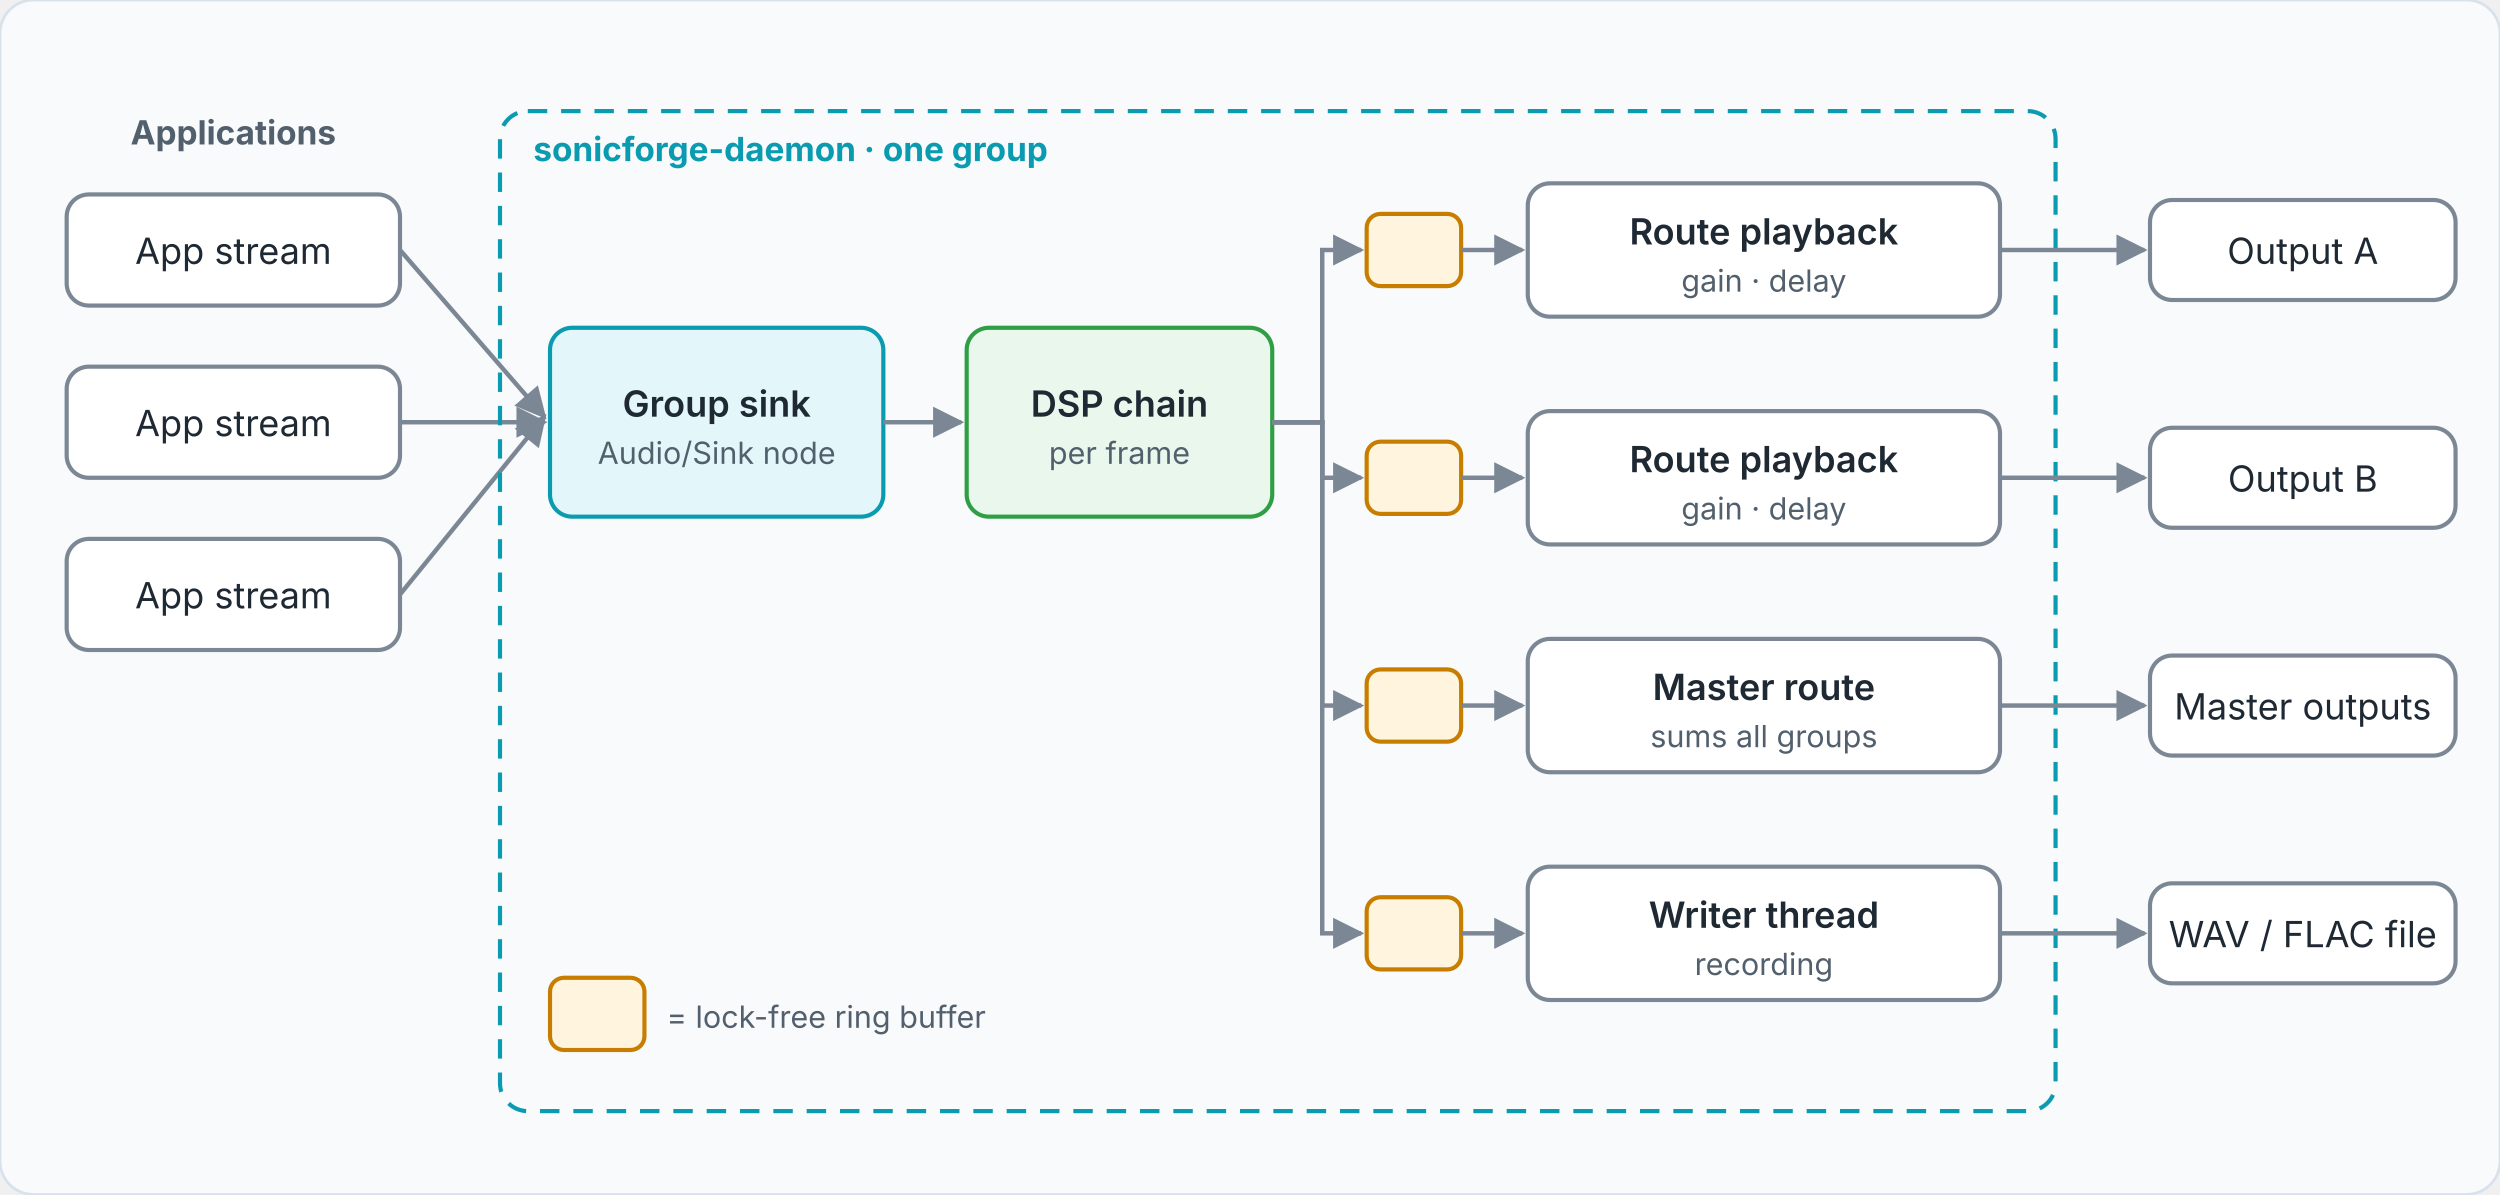
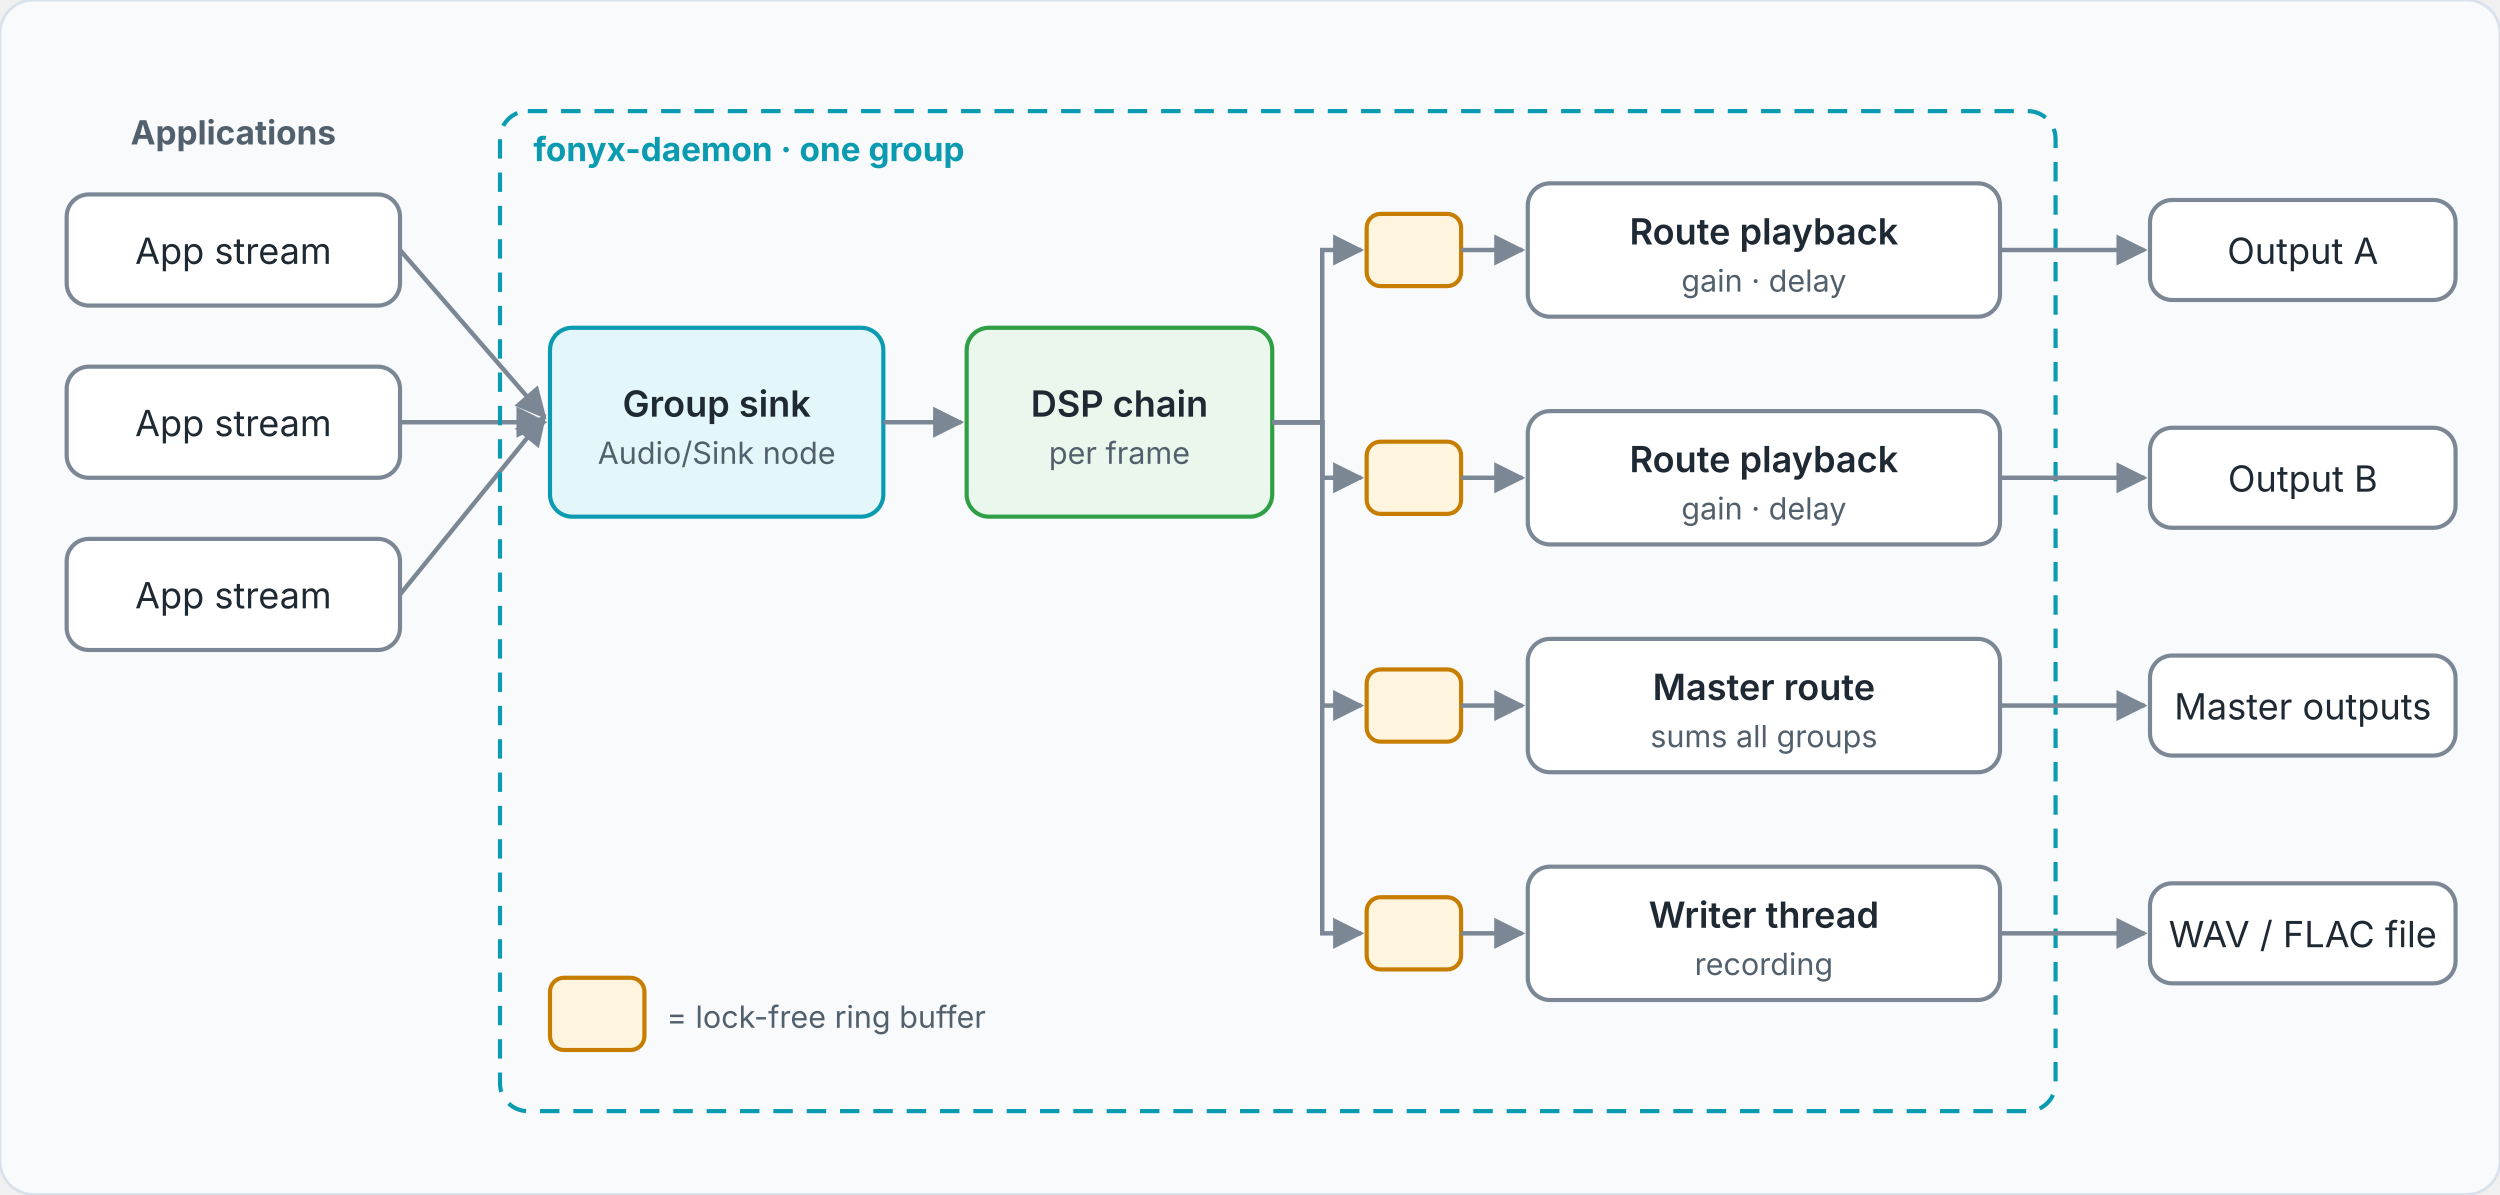
<svg xmlns="http://www.w3.org/2000/svg" viewBox="0 0 900 430" width="900" height="430" font-family="Inter, 'Segoe UI', Helvetica, Arial, sans-serif" role="img" aria-label="Audio signal flow through one group">
  <defs>
    <marker id="a" viewBox="0 0 10 10" refX="9" refY="5" markerWidth="7" markerHeight="7" orient="auto-start-reverse">
      <path d="M0 0L10 5L0 10z" fill="#7b8794" />
    </marker>
  </defs>
  <rect width="900" height="430" rx="12" fill="#f8fafc" stroke="#d9e2ec" />
  <rect x="24" y="70" width="120" height="40" rx="8" fill="#ffffff" stroke="#7b8794" stroke-width="1.5" />
  <text x="84.0" y="95.0" font-size="13" font-weight="400" fill="#1f2933" text-anchor="middle">App stream</text>
  <path d="M144 90 L196 150" fill="none" stroke="#7b8794" stroke-width="1.6" marker-end="url(#a)" />
  <rect x="24" y="132" width="120" height="40" rx="8" fill="#ffffff" stroke="#7b8794" stroke-width="1.5" />
  <text x="84.0" y="157.0" font-size="13" font-weight="400" fill="#1f2933" text-anchor="middle">App stream</text>
  <path d="M144 152 L196 152" fill="none" stroke="#7b8794" stroke-width="1.6" marker-end="url(#a)" />
  <rect x="24" y="194" width="120" height="40" rx="8" fill="#ffffff" stroke="#7b8794" stroke-width="1.5" />
  <text x="84.0" y="219.0" font-size="13" font-weight="400" fill="#1f2933" text-anchor="middle">App stream</text>
  <path d="M144 214 L196 150" fill="none" stroke="#7b8794" stroke-width="1.6" marker-end="url(#a)" />
  <text x="84" y="52" font-size="12" font-weight="700" fill="#52606d" text-anchor="middle">Applications</text>
  <rect x="180" y="40" width="560" height="360" rx="10" fill="none" stroke="#0b9bb0" stroke-width="1.5" stroke-dasharray="7 5" />
-   <text x="192" y="58" font-size="12" font-weight="700" fill="#0b9bb0" text-anchor="start">sonicforge-daemon · one group</text>
+   <text x="192" y="58" font-size="12" font-weight="700" fill="#0b9bb0" text-anchor="start">fonyx-daemon · one group</text>
  <rect x="198" y="118" width="120" height="68" rx="8" fill="#e3f6f9" stroke="#0b9bb0" stroke-width="1.5" />
  <text x="258.0" y="150.0" font-size="13" font-weight="600" fill="#1f2933" text-anchor="middle">Group sink</text>
  <text x="258.0" y="167.0" font-size="11" font-weight="400" fill="#52606d" text-anchor="middle">Audio/Sink node</text>
  <path d="M318 152 L346 152" fill="none" stroke="#7b8794" stroke-width="1.6" marker-end="url(#a)" />
  <rect x="348" y="118" width="110" height="68" rx="8" fill="#e9f7ec" stroke="#2f9e44" stroke-width="1.5" />
  <text x="403.0" y="150.0" font-size="13" font-weight="600" fill="#1f2933" text-anchor="middle">DSP chain</text>
  <text x="403.0" y="167.0" font-size="11" font-weight="400" fill="#52606d" text-anchor="middle">per frame</text>
  <path d="M458 152 L476 152 L476 90 L490 90" fill="none" stroke="#7b8794" stroke-width="1.6" marker-end="url(#a)" />
  <path d="M458 152 L476 152 L476 172 L490 172" fill="none" stroke="#7b8794" stroke-width="1.6" marker-end="url(#a)" />
  <path d="M458 152 L476 152 L476 254 L490 254" fill="none" stroke="#7b8794" stroke-width="1.6" marker-end="url(#a)" />
  <path d="M458 152 L476 152 L476 336 L490 336" fill="none" stroke="#7b8794" stroke-width="1.6" marker-end="url(#a)" />
  <rect x="492" y="77" width="34" height="26" rx="5" fill="#fff4de" stroke="#c77d00" stroke-width="1.5" />
  <path d="M526 90 L548 90" fill="none" stroke="#7b8794" stroke-width="1.6" marker-end="url(#a)" />
  <rect x="492" y="159" width="34" height="26" rx="5" fill="#fff4de" stroke="#c77d00" stroke-width="1.5" />
  <path d="M526 172 L548 172" fill="none" stroke="#7b8794" stroke-width="1.6" marker-end="url(#a)" />
  <rect x="492" y="241" width="34" height="26" rx="5" fill="#fff4de" stroke="#c77d00" stroke-width="1.5" />
  <path d="M526 254 L548 254" fill="none" stroke="#7b8794" stroke-width="1.6" marker-end="url(#a)" />
  <rect x="492" y="323" width="34" height="26" rx="5" fill="#fff4de" stroke="#c77d00" stroke-width="1.5" />
  <path d="M526 336 L548 336" fill="none" stroke="#7b8794" stroke-width="1.6" marker-end="url(#a)" />
  <rect x="550" y="66" width="170" height="48" rx="8" fill="#ffffff" stroke="#7b8794" stroke-width="1.5" />
  <text x="635.0" y="88.0" font-size="13" font-weight="600" fill="#1f2933" text-anchor="middle">Route playback</text>
  <text x="635.0" y="105.0" font-size="11" font-weight="400" fill="#52606d" text-anchor="middle">gain · delay</text>
  <path d="M720 90 L772 90" fill="none" stroke="#7b8794" stroke-width="1.6" marker-end="url(#a)" />
  <rect x="774" y="72" width="110" height="36" rx="8" fill="#ffffff" stroke="#7b8794" stroke-width="1.5" />
  <text x="829.0" y="95.0" font-size="13" font-weight="400" fill="#1f2933" text-anchor="middle">Output A</text>
  <rect x="550" y="148" width="170" height="48" rx="8" fill="#ffffff" stroke="#7b8794" stroke-width="1.5" />
  <text x="635.0" y="170.0" font-size="13" font-weight="600" fill="#1f2933" text-anchor="middle">Route playback</text>
  <text x="635.0" y="187.0" font-size="11" font-weight="400" fill="#52606d" text-anchor="middle">gain · delay</text>
  <path d="M720 172 L772 172" fill="none" stroke="#7b8794" stroke-width="1.6" marker-end="url(#a)" />
  <rect x="774" y="154" width="110" height="36" rx="8" fill="#ffffff" stroke="#7b8794" stroke-width="1.5" />
  <text x="829.0" y="177.0" font-size="13" font-weight="400" fill="#1f2933" text-anchor="middle">Output B</text>
  <rect x="550" y="230" width="170" height="48" rx="8" fill="#ffffff" stroke="#7b8794" stroke-width="1.5" />
  <text x="635.0" y="252.0" font-size="13" font-weight="600" fill="#1f2933" text-anchor="middle">Master route</text>
  <text x="635.0" y="269.0" font-size="11" font-weight="400" fill="#52606d" text-anchor="middle">sums all groups</text>
  <path d="M720 254 L772 254" fill="none" stroke="#7b8794" stroke-width="1.6" marker-end="url(#a)" />
  <rect x="774" y="236" width="110" height="36" rx="8" fill="#ffffff" stroke="#7b8794" stroke-width="1.5" />
  <text x="829.0" y="259.0" font-size="13" font-weight="400" fill="#1f2933" text-anchor="middle">Master outputs</text>
  <rect x="550" y="312" width="170" height="48" rx="8" fill="#ffffff" stroke="#7b8794" stroke-width="1.5" />
  <text x="635.0" y="334.0" font-size="13" font-weight="600" fill="#1f2933" text-anchor="middle">Writer thread</text>
  <text x="635.0" y="351.0" font-size="11" font-weight="400" fill="#52606d" text-anchor="middle">recording</text>
  <path d="M720 336 L772 336" fill="none" stroke="#7b8794" stroke-width="1.6" marker-end="url(#a)" />
  <rect x="774" y="318" width="110" height="36" rx="8" fill="#ffffff" stroke="#7b8794" stroke-width="1.5" />
  <text x="829.0" y="341.0" font-size="13" font-weight="400" fill="#1f2933" text-anchor="middle">WAV / FLAC file</text>
  <rect x="198" y="352" width="34" height="26" rx="5" fill="#fff4de" stroke="#c77d00" stroke-width="1.5" />
  <text x="240" y="370" font-size="11" font-weight="400" fill="#52606d" text-anchor="start">= lock-free ring buffer</text>
</svg>
